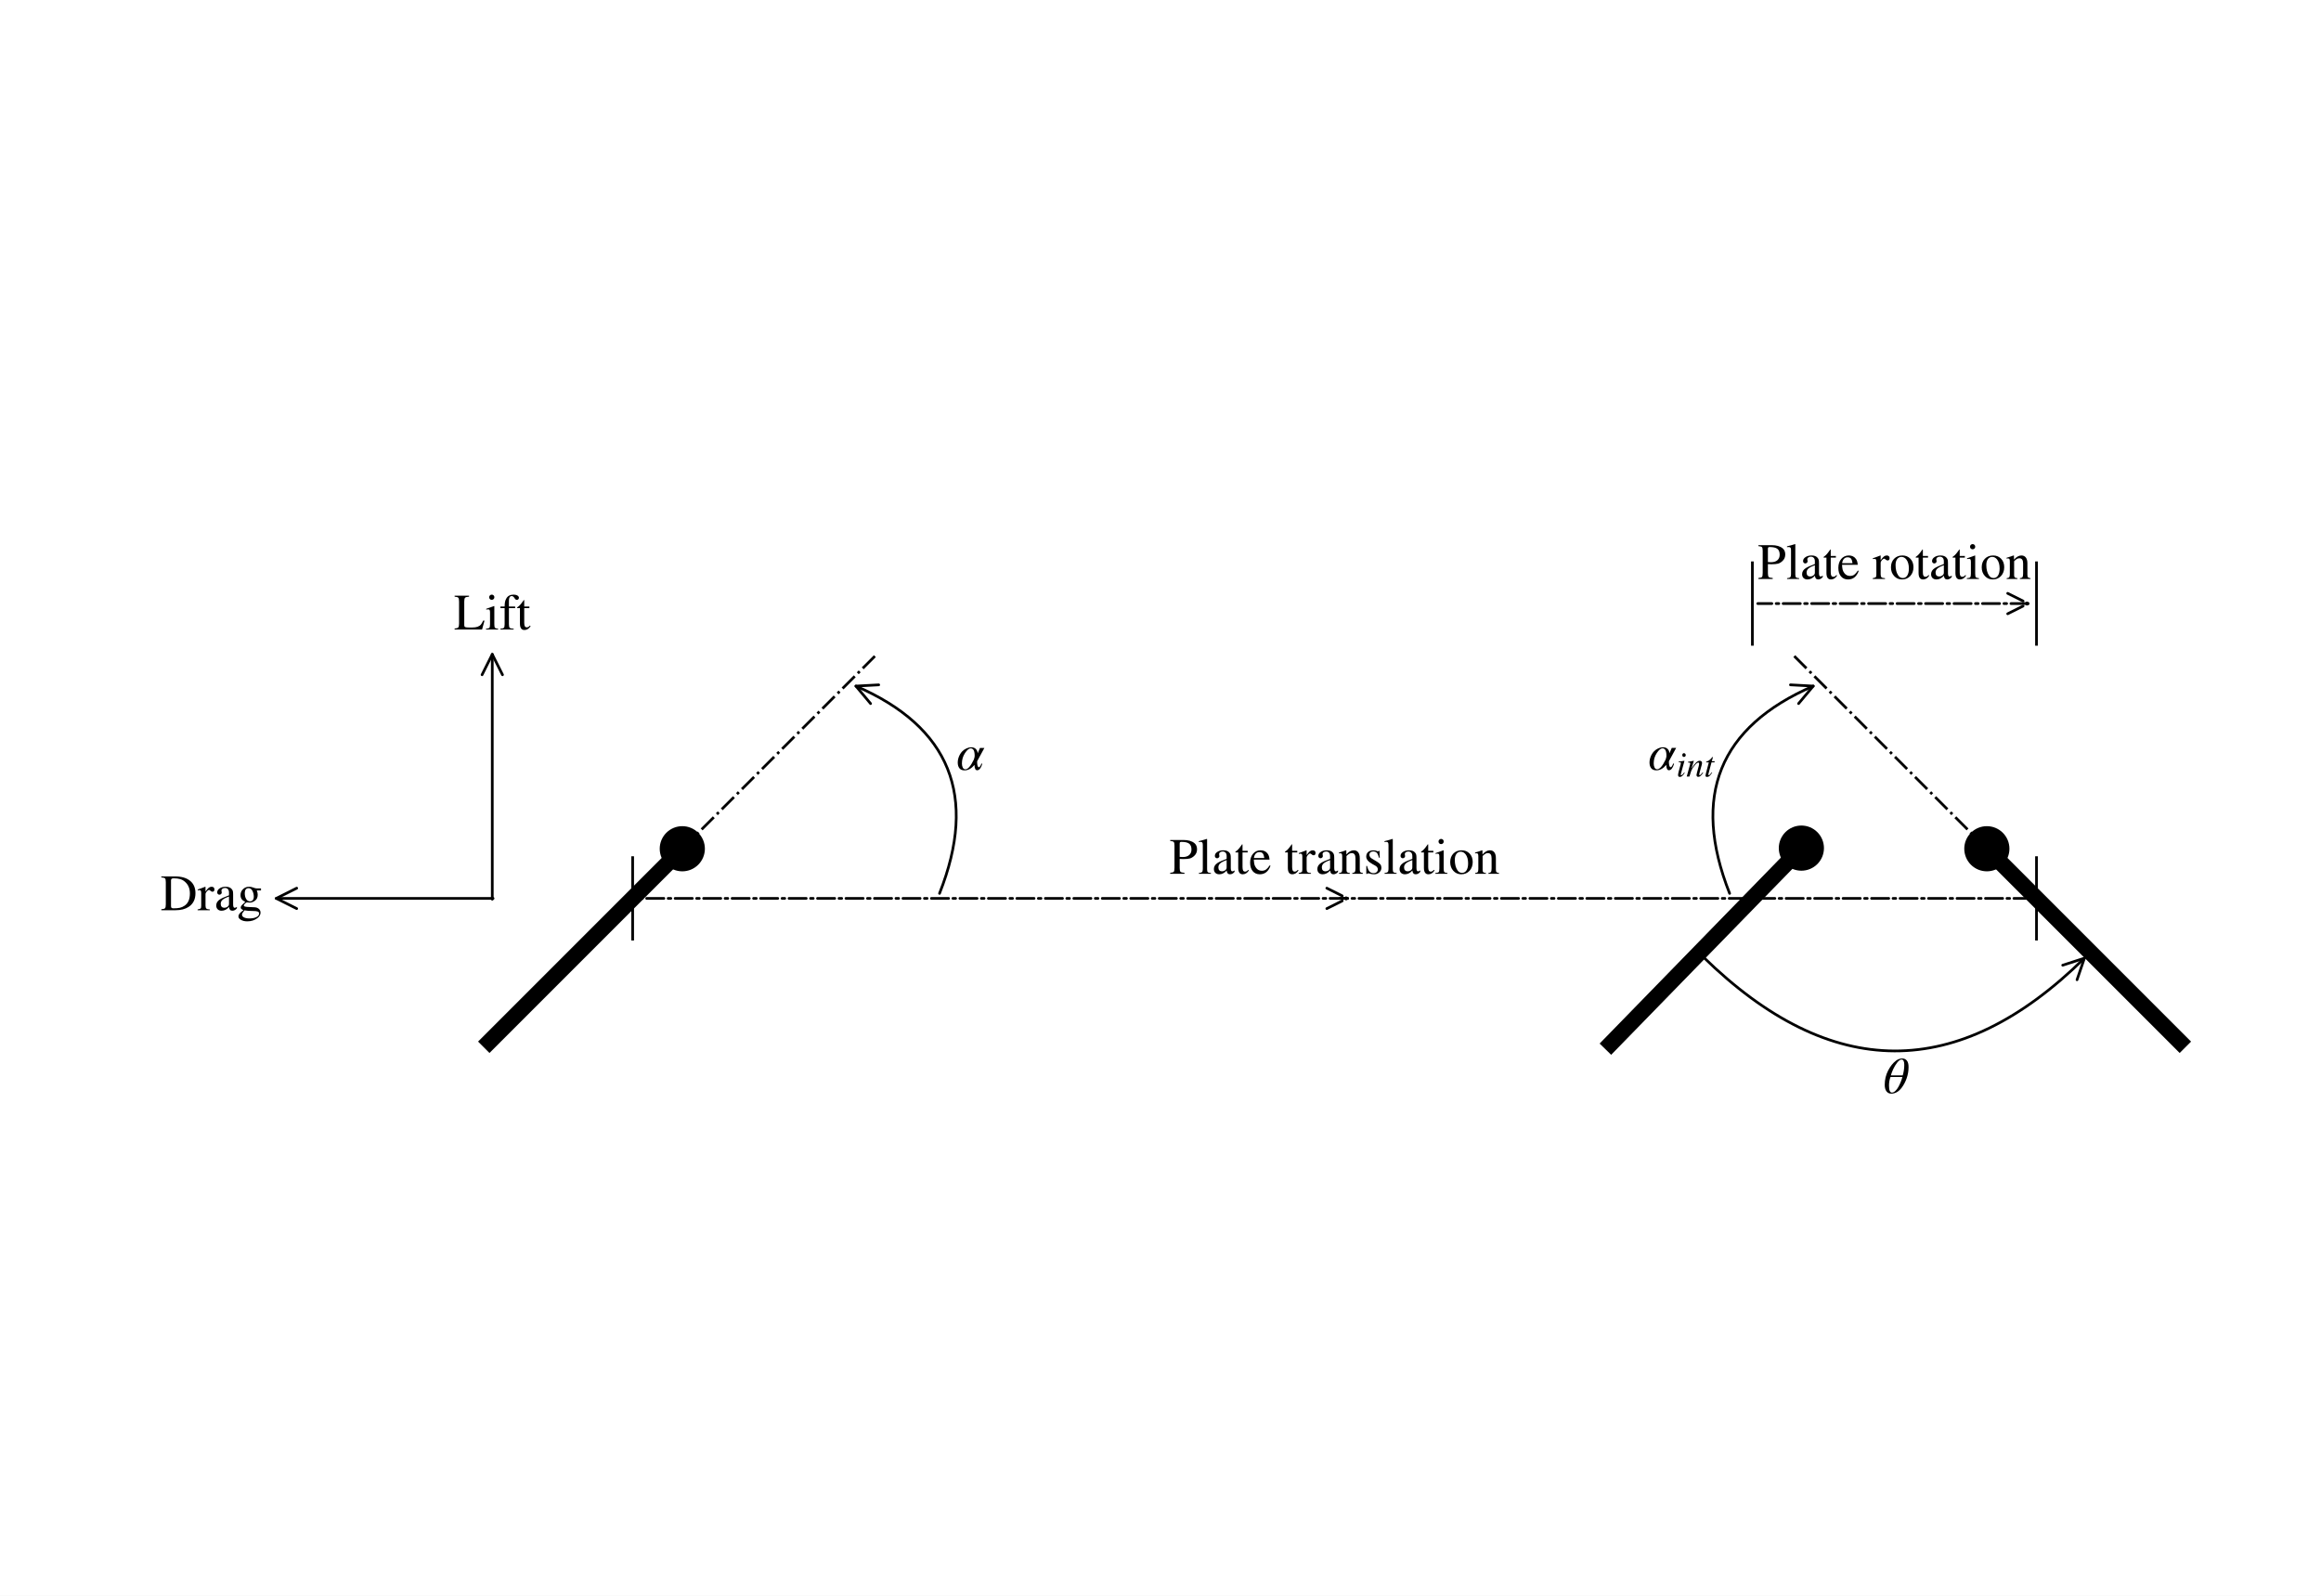
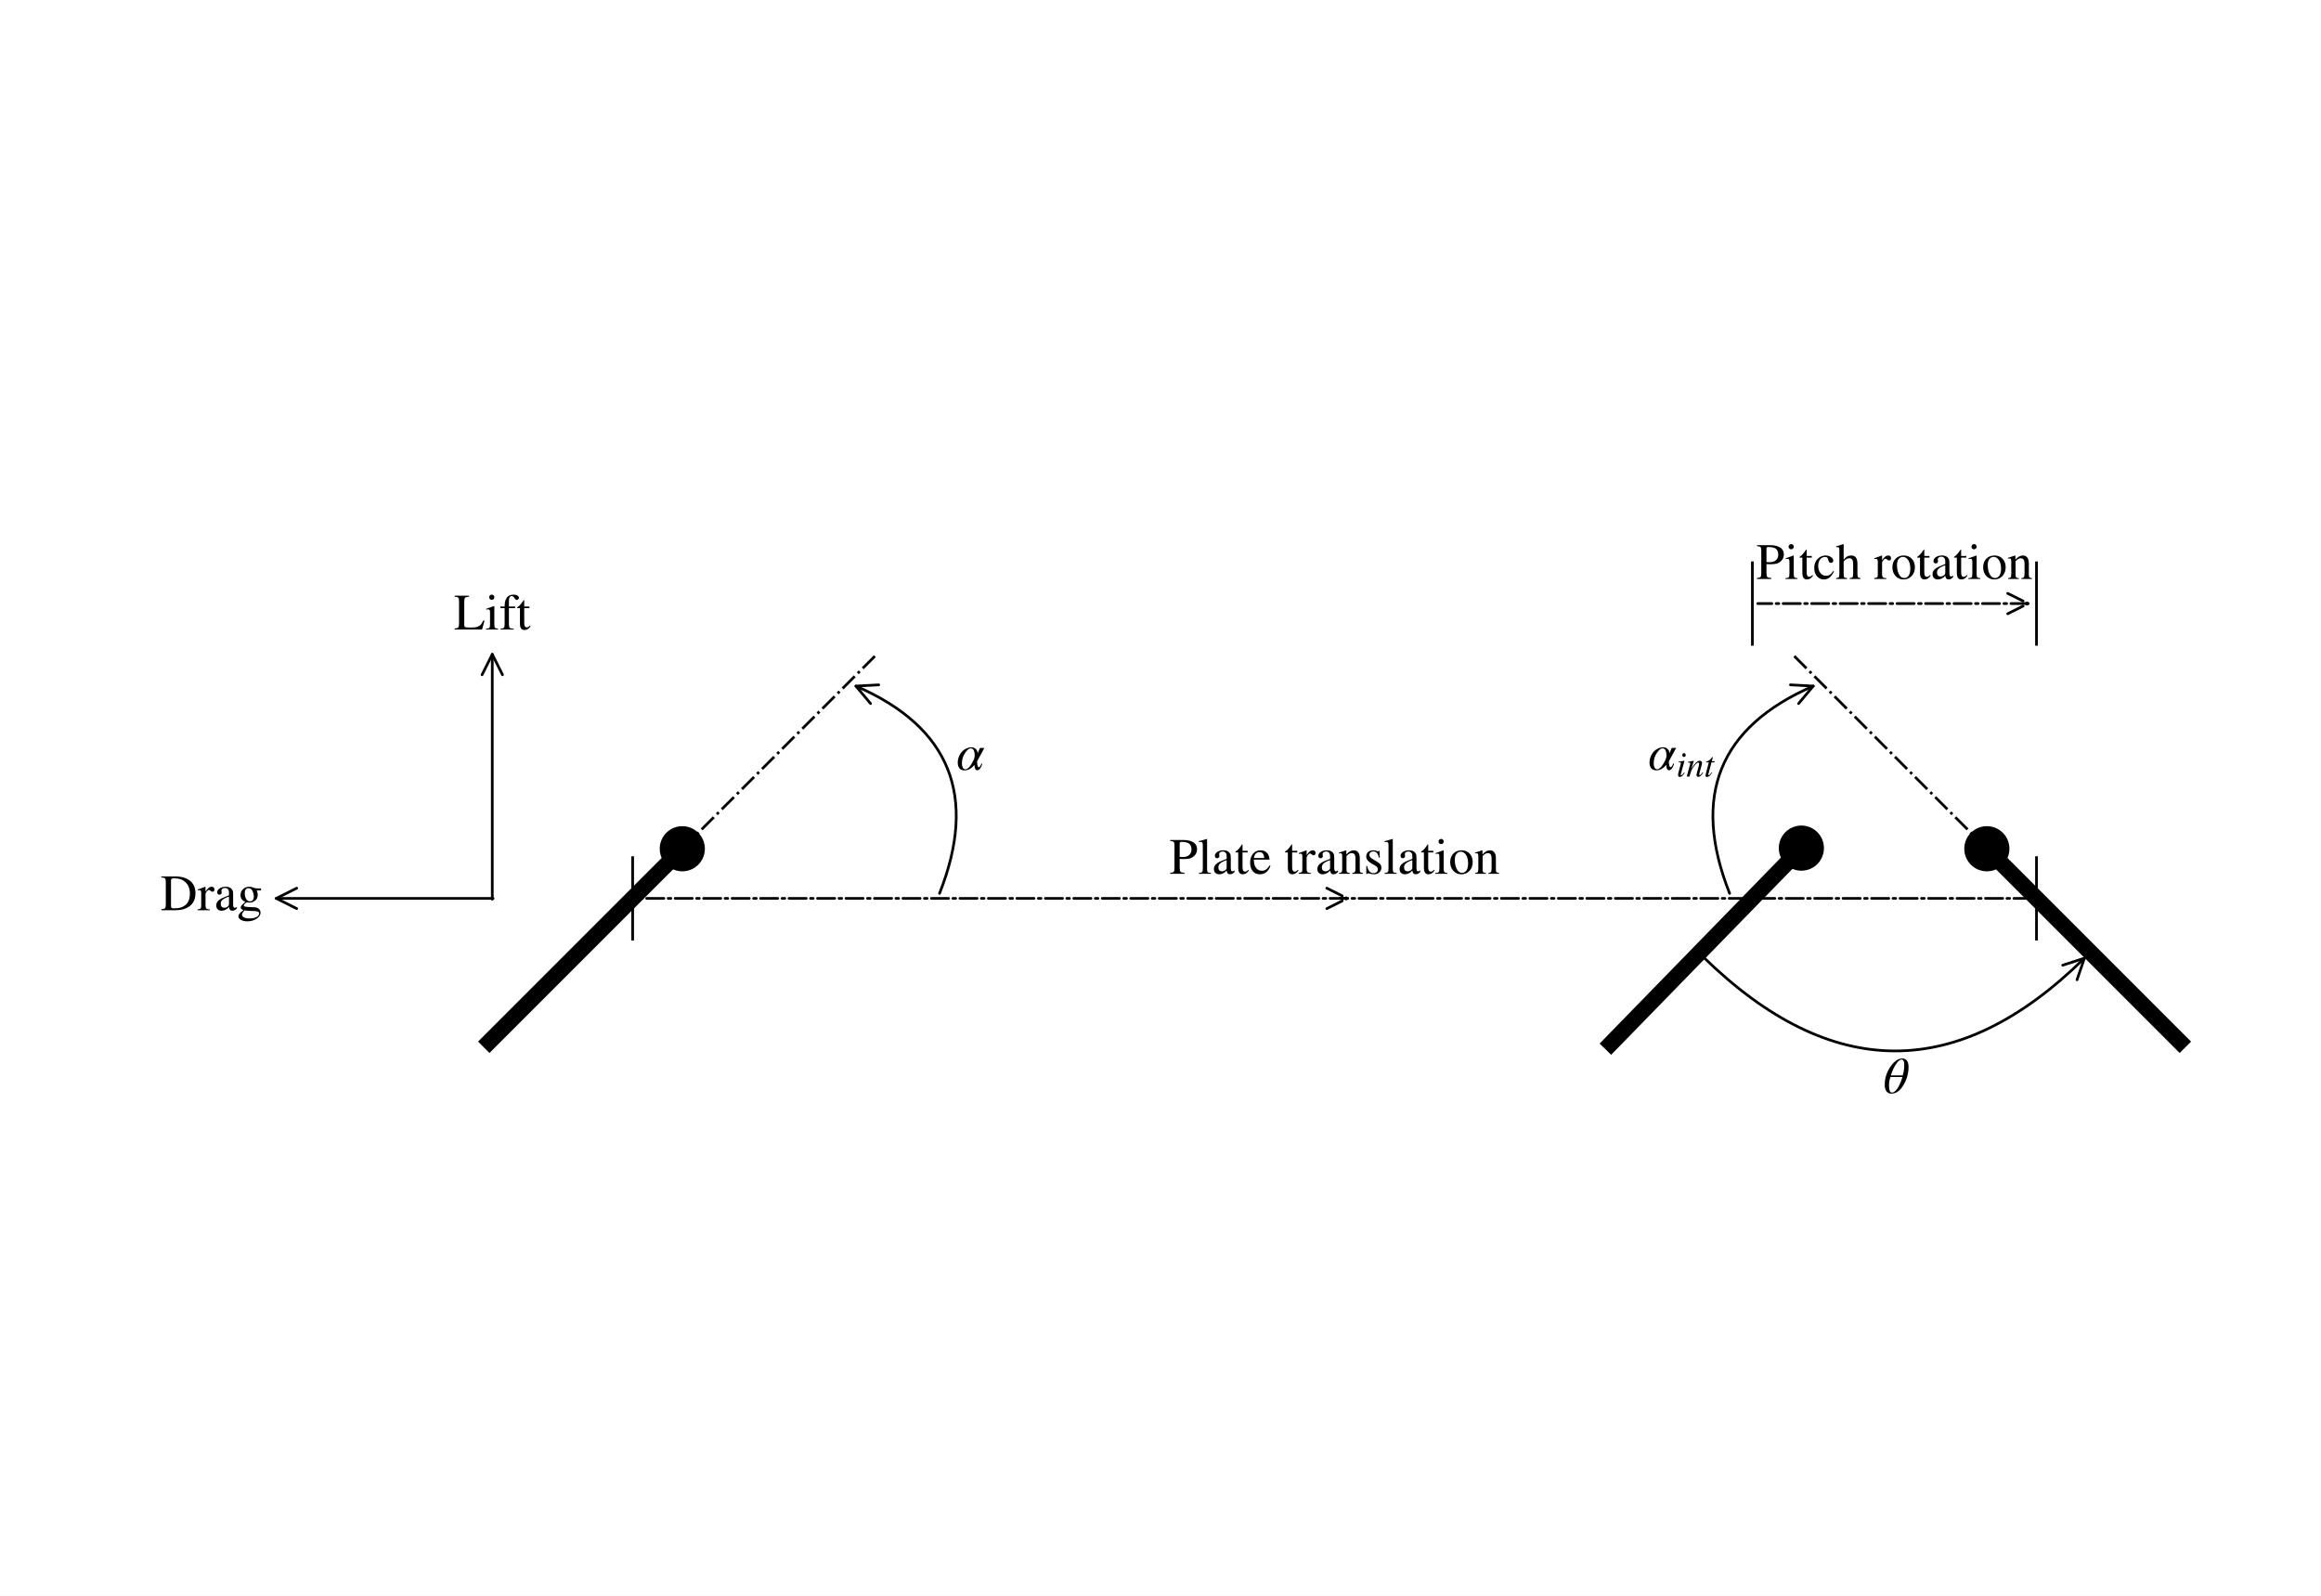
<svg xmlns="http://www.w3.org/2000/svg" xmlns:xlink="http://www.w3.org/1999/xlink" height="594pt" version="1.1" viewBox="0 0 864 594" width="864pt">
  <defs>
    <style type="text/css">
*{stroke-linecap:butt;stroke-linejoin:round;}
  </style>
  </defs>
  <g id="figure_1">
    <g id="patch_1">
      <path d="M 0 594  L 864 594  L 864 0  L 0 0  z " style="fill:#ffffff;" />
    </g>
    <g id="axes_1">
      <g id="PathCollection_1">
        <defs>
-           <path d="M 0 7.906  C 2.097 7.906 4.108 7.073 5.59 5.59  C 7.073 4.108 7.906 2.097 7.906 0  C 7.906 -2.097 7.073 -4.108 5.59 -5.59  C 4.108 -7.073 2.097 -7.906 0 -7.906  C -2.097 -7.906 -4.108 -7.073 -5.59 -5.59  C -7.073 -4.108 -7.906 -2.097 -7.906 0  C -7.906 2.097 -7.073 4.108 -5.59 5.59  C -4.108 7.073 -2.097 7.906 0 7.906  z " id="mbfc10129d3" style="stroke:#000000;" />
+           <path d="M 0 7.906  C 2.097 7.906 4.108 7.073 5.59 5.59  C 7.073 4.108 7.906 2.097 7.906 0  C 7.906 -2.097 7.073 -4.108 5.59 -5.59  C 4.108 -7.073 2.097 -7.906 0 -7.906  C -2.097 -7.906 -4.108 -7.073 -5.59 -5.59  C -7.073 -4.108 -7.906 -2.097 -7.906 0  C -7.906 2.097 -7.073 4.108 -5.59 5.59  C -4.108 7.073 -2.097 7.906 0 7.906  z " id="m38c50d52de" style="stroke:#000000;" />
        </defs>
-         <g clip-path="url(#p75242911d6)">
-           <use style="stroke:#000000;" x="253.988" xlink:href="#mbfc10129d3" y="315.932" />
-           <use style="stroke:#000000;" x="670.568" xlink:href="#mbfc10129d3" y="315.698" />
-           <use style="stroke:#000000;" x="739.613" xlink:href="#mbfc10129d3" y="315.931" />
+         <g clip-path="url(#p5bfe55e7e0)">
+           <use style="stroke:#000000;" x="253.988" xlink:href="#m38c50d52de" y="315.932" />
+           <use style="stroke:#000000;" x="670.568" xlink:href="#m38c50d52de" y="315.698" />
+           <use style="stroke:#000000;" x="739.613" xlink:href="#m38c50d52de" y="315.931" />
        </g>
      </g>
      <g id="patch_2">
-         <path clip-path="url(#p75242911d6)" d="M 325.675 244.245  L 235.512 334.408  " style="fill:#1f77b4;stroke:#000000;stroke-dasharray:6.4,1.6,1,1.6;stroke-dashoffset:0;stroke-linejoin:miter;" />
+         <path clip-path="url(#p5bfe55e7e0)" d="M 325.675 244.245  L 235.512 334.408  " style="fill:#1f77b4;stroke:#000000;stroke-dasharray:6.4,1.6,1,1.6;stroke-dashoffset:0;stroke-linejoin:miter;" />
      </g>
      <g id="patch_3">
-         <path clip-path="url(#p75242911d6)" d="M 667.931 244.239  L 758.088 334.408  " style="fill:#1f77b4;stroke:#000000;stroke-dasharray:6.4,1.6,1,1.6;stroke-dashoffset:0;stroke-linejoin:miter;" />
+         <path clip-path="url(#p5bfe55e7e0)" d="M 667.931 244.239  L 758.088 334.408  " style="fill:#1f77b4;stroke:#000000;stroke-dasharray:6.4,1.6,1,1.6;stroke-dashoffset:0;stroke-linejoin:miter;" />
      </g>
      <g id="patch_4">
-         <path clip-path="url(#p75242911d6)" d="M 253.988 315.932  L 180.084 389.836  M 670.568 315.698  L 597.614 390.54  M 739.613 315.931  L 813.512 389.84  " style="fill:#1f77b4;stroke:#000000;stroke-linejoin:miter;stroke-width:6;" />
+         <path clip-path="url(#p5bfe55e7e0)" d="M 253.988 315.932  L 180.084 389.836  M 670.568 315.698  L 597.614 390.54  M 739.613 315.931  L 813.512 389.84  " style="fill:#1f77b4;stroke:#000000;stroke-linejoin:miter;stroke-width:6;" />
      </g>
      <g id="patch_5">
-         <path clip-path="url(#p75242911d6)" d="M 652.33 240.344  L 652.33 208.989  M 758.09 240.344  L 758.09 208.989  M 235.51 350.085  L 235.51 318.731  M 758.09 350.085  L 758.09 318.731  " style="fill:#1f77b4;stroke:#000000;stroke-linejoin:miter;" />
+         <path clip-path="url(#p5bfe55e7e0)" d="M 652.33 240.344  L 652.33 208.989  M 758.09 240.344  L 758.09 208.989  M 235.51 350.085  L 235.51 318.731  M 758.09 350.085  L 758.09 318.731  " style="fill:#1f77b4;stroke:#000000;stroke-linejoin:miter;" />
      </g>
      <g id="patch_6">
        <path d="M 318.621 255.387  Q 371.204 278.201 349.746 332.554  " style="fill:none;stroke:#000000;stroke-linecap:round;" />
        <path d="M 324.08 261.898  L 318.621 255.387  L 327.105 254.926  " style="fill:none;stroke:#000000;stroke-linecap:round;" />
      </g>
      <g id="text_1">
        <defs>
          <path d="M 54.906 42.797  L 40.703 16.703  L 40.703 14.906  Q 40.703 11 41.594 8  Q 42.5 5 44.094 5  Q 46.406 5 49.203 12.406  L 50.797 11.703  Q 47.094 -0.906 40.703 -0.906  Q 35.797 -0.906 35.5 9.594  Q 26.703 -1.094 16.094 -1.094  Q 9.203 -1.094 5.953 3.094  Q 2.703 7.297 2.703 14.094  Q 2.703 20.203 5.141 26.141  Q 7.594 32.094 11.797 36.406  Q 15.203 39.797 19.844 41.938  Q 24.5 44.094 29.094 44.094  Q 35.094 44.094 38.391 40.547  Q 41.703 37 41.703 32.203  L 46.297 42.797  z M 35.906 27.203  Q 35.906 42 28.203 42  Q 23 42 16.953 32.797  Q 10.906 23.594 10.906 12.5  Q 10.906 7.703 12.594 4.344  Q 14.297 1 17.797 1  Q 25.094 1 34.297 20.094  Q 34.406 20.703 34.844 22.047  Q 35.297 23.406 35.594 24.703  Q 35.906 26 35.906 27.203  z " id="STIXGeneral-Italic-945" />
        </defs>
        <g transform="translate(356.0062 286.7205)scale(0.19 -0.19)">
          <use transform="translate(0 0.90625)" xlink:href="#STIXGeneral-Italic-945" />
        </g>
      </g>
      <g id="patch_7">
        <path d="M 674.984 255.382  Q 622.396 278.196 643.854 332.553  " style="fill:none;stroke:#000000;stroke-linecap:round;" />
        <path d="M 666.5 254.92  L 674.984 255.382  L 669.524 261.893  " style="fill:none;stroke:#000000;stroke-linecap:round;" />
      </g>
      <g id="text_2">
        <defs>
          <path d="M 26.406 59.906  Q 26.406 57.797 24.953 56.297  Q 23.5 54.797 21.5 54.797  Q 19.297 54.797 18 56.25  Q 16.703 57.703 16.703 60.094  Q 16.703 62.406 18.047 63.906  Q 19.406 65.406 21.406 65.406  Q 23.406 65.406 24.906 63.75  Q 26.406 62.094 26.406 59.906  z M 22.203 11.406  L 23.5 10.297  Q 19.297 3.797 16.391 1.344  Q 13.5 -1.094 9.797 -1.094  Q 4.906 -1.094 4.906 4.406  Q 4.906 7.297 7.094 15.5  L 11.906 33.203  Q 12.797 36.406 12.797 37.594  Q 12.797 39.094 11.641 39.5  Q 10.5 39.906 6.406 40  L 6.406 41.594  Q 11 42 22.406 44.094  L 22.797 43.797  L 13.406 9.5  Q 12.406 6.094 12.406 5.094  Q 12.406 3.594 13.797 3.594  Q 16.297 3.594 22.203 11.406  z " id="STIXGeneral-Italic-105" />
          <path d="M 46 11.703  L 47.406 10.406  Q 42.297 3.406 39.594 1.25  Q 36.906 -0.906 33.406 -0.906  Q 31.406 -0.906 30.047 0.438  Q 28.703 1.797 28.703 4.5  Q 28.703 6.094 30.297 12  L 34.703 28.203  Q 36.094 33.594 36.094 36.094  Q 36.094 39 33.703 39  Q 30.797 39 27.344 35.547  Q 23.906 32.094 18.906 24.797  Q 15.594 19.906 14.047 16  Q 12.5 12.094 8.906 0  L 1.406 0  L 11 35  Q 11.203 36 11.203 36.703  Q 11.203 38.203 9.844 38.75  Q 8.5 39.297 4.703 39.406  L 4.703 41  Q 8.594 41.797 13.391 42.641  Q 18.203 43.5 20.906 44.094  L 21.297 43.906  L 14.594 22.094  Q 22 33.906 27.391 39  Q 32.797 44.094 37.703 44.094  Q 40.797 44.094 42.5 42.438  Q 44.203 40.797 44.203 38  Q 44.203 35.5 43.203 32  L 37.594 11.703  Q 36.203 6.703 36.203 5.594  Q 36.203 3.797 37.797 3.797  Q 39.703 3.797 43.906 9.094  Q 44.594 9.906 46 11.703  z " id="STIXGeneral-Italic-110" />
          <path d="M 29.594 42.797  L 29.094 39.594  L 20.703 39.594  L 12 6.797  Q 11.797 6 11.797 5.406  Q 11.797 3.797 13.297 3.797  Q 14.5 3.797 16.094 5.344  Q 17.703 6.906 21.406 11.703  L 22.703 11  Q 18.094 4 15.141 1.453  Q 12.203 -1.094 8.406 -1.094  Q 3.797 -1.094 3.797 2.594  Q 3.797 3.594 5.406 10  L 13.203 39.594  L 5.703 39.594  L 5.594 40.203  Q 5.594 42 8.906 42.703  Q 11.406 43.297 15.5 46.547  Q 19.594 49.797 22.203 53.703  Q 22.797 54.594 23.594 54.594  Q 24.5 54.594 24.5 53.797  Q 24.5 53.297 24.406 53.094  L 21.594 42.797  z " id="STIXGeneral-Italic-116" />
        </defs>
        <g transform="translate(613.5234 286.7078)scale(0.19 -0.19)">
          <use transform="translate(0 0.90625)" xlink:href="#STIXGeneral-Italic-945" />
          <use transform="translate(55.2 -12.32188)scale(0.7)" xlink:href="#STIXGeneral-Italic-105" />
          <use transform="translate(74.65999 -12.32188)scale(0.7)" xlink:href="#STIXGeneral-Italic-110" />
          <use transform="translate(109.66 -12.32188)scale(0.7)" xlink:href="#STIXGeneral-Italic-116" />
        </g>
      </g>
      <g id="patch_8">
        <path d="M 775.933 356.663  Q 705.461 426.002 633.948 356.127  " style="fill:none;stroke:#000000;stroke-linecap:round;" />
        <path d="M 767.851 359.285  L 775.933 356.663  L 773.181 364.702  " style="fill:none;stroke:#000000;stroke-linecap:round;" />
      </g>
      <g id="text_3">
        <defs>
          <path d="M 49.406 51.094  Q 49.406 39.594 45.703 29.094  Q 42 18.594 36 10.594  Q 27.203 -1.094 15.5 -1.094  Q 9.5 -1.094 6.094 3.5  Q 2.703 8.094 2.703 16.094  Q 2.703 31.203 9.25 43.953  Q 15.797 56.703 24.906 63.594  Q 30.5 67.797 37.094 67.797  Q 42.703 67.797 46.047 63.688  Q 49.406 59.594 49.406 51.094  z M 14.703 34.703  L 38 34.703  Q 41 44.906 41 55.203  Q 41 65.703 35.703 65.703  Q 31.703 65.703 27 59.594  Q 22.297 53.5 19.25 46.75  Q 16.203 40 14.703 34.703  z M 37.297 31.5  L 14 31.5  Q 11.094 23.906 11.094 15  Q 11.094 1 16.703 1  Q 20.094 1 23.594 4.297  Q 27.094 7.594 29.75 12.594  Q 32.406 17.594 34.344 22.5  Q 36.297 27.406 37.297 31.5  z " id="STIXGeneral-Italic-952" />
        </defs>
        <g transform="translate(701.0816 406.9233)scale(0.19 -0.19)">
          <use transform="translate(0 0.203125)" xlink:href="#STIXGeneral-Italic-952" />
        </g>
      </g>
      <g id="patch_9">
        <path d="M 183.252 243.562  Q 183.252 288.576 183.252 334.708  " style="fill:none;stroke:#000000;stroke-linecap:round;" />
        <path d="M 179.452 251.162  L 183.252 243.562  L 187.052 251.162  " style="fill:none;stroke:#000000;stroke-linecap:round;" />
      </g>
      <g id="text_4">
        <defs>
          <path d="M 59.797 17.406  L 55 0  L 1.203 0  L 1.203 1.906  Q 6.703 2.203 8.297 4  Q 9.906 5.797 9.906 11.5  L 9.906 54.594  Q 9.906 60.5 8.453 62.203  Q 7 63.906 1.203 64.297  L 1.203 66.203  L 29.5 66.203  L 29.5 64.297  Q 23.406 63.906 21.75 62.25  Q 20.094 60.594 20.094 54.797  L 20.094 8.406  Q 20.094 5.594 21.844 4.75  Q 23.594 3.906 29.094 3.906  L 36.094 3.906  Q 48.203 3.906 53 10  Q 55 12.703 57.203 17.406  z " id="STIXGeneral-Regular-76" />
          <path d="M 18 63.203  Q 18 61 16.5 59.547  Q 15 58.094 12.797 58.094  Q 10.703 58.094 9.25 59.547  Q 7.797 61 7.797 63.203  Q 7.797 65.297 9.297 66.797  Q 10.797 68.297 12.906 68.297  Q 15.094 68.297 16.547 66.797  Q 18 65.297 18 63.203  z M 25.297 0  L 1.594 0  L 1.594 1.5  Q 6.797 1.797 8.141 3.297  Q 9.5 4.797 9.5 10.406  L 9.5 33.094  Q 9.5 36.594 8.797 38  Q 8.094 39.406 6.203 39.406  Q 3.797 39.406 2 38.906  L 2 40.5  L 17.5 46  L 17.906 45.594  L 17.906 10.5  Q 17.906 4.906 19.156 3.406  Q 20.406 1.906 25.297 1.5  z " id="STIXGeneral-Regular-105" />
          <path d="M 2.094 45  L 10.297 45  Q 10.406 51 11.094 54.344  Q 11.797 57.703 13.797 61.094  Q 18 68.297 27.906 68.297  Q 32.406 68.297 35.344 66.547  Q 38.297 64.797 38.297 62.094  Q 38.297 60.406 37.094 59.203  Q 35.906 58 34.094 58  Q 31.703 58 29.594 61.594  Q 27.203 65.5 24.297 65.5  Q 18.703 65.5 18.703 56.594  L 18.703 45  L 30.906 45  L 30.906 41.797  L 18.703 41.797  L 18.703 10.406  Q 18.703 4.797 20.297 3.25  Q 21.906 1.703 28 1.5  L 28 0  L 2 0  L 2 1.5  Q 7.406 1.797 8.844 3.344  Q 10.297 4.906 10.297 10.406  L 10.297 41.797  L 2.094 41.797  z " id="STIXGeneral-Regular-102" />
          <path d="M 26.594 7.703  L 27.906 6.594  Q 23.094 -1 15.797 -1  Q 7 -1 7 11.703  L 7 41.797  L 1.703 41.797  Q 1.297 42.094 1.297 42.5  Q 1.297 43.297 3 44.406  Q 6.797 46.594 12.703 55.094  Q 12.906 55.406 13.656 56.344  Q 14.406 57.297 14.703 57.906  Q 15.406 57.906 15.406 56.594  L 15.406 45  L 25.5 45  L 25.5 41.797  L 15.406 41.797  L 15.406 13.203  Q 15.406 8.406 16.594 6.297  Q 17.797 4.203 20.594 4.203  Q 23.594 4.203 26.594 7.703  z " id="STIXGeneral-Regular-116" />
        </defs>
        <g transform="translate(169.0031 234.3183)scale(0.19 -0.19)">
          <use xlink:href="#STIXGeneral-Regular-76" />
          <use x="61.1" xlink:href="#STIXGeneral-Regular-105" />
          <use x="88.9" xlink:href="#STIXGeneral-Regular-102" />
          <use x="122.2" xlink:href="#STIXGeneral-Regular-116" />
        </g>
      </g>
      <g id="patch_10">
        <path d="M 102.841 334.408  Q 142.638 334.408 183.553 334.408  " style="fill:none;stroke:#000000;stroke-linecap:round;" />
        <path d="M 110.441 338.208  L 102.841 334.408  L 110.441 330.608  " style="fill:none;stroke:#000000;stroke-linecap:round;" />
      </g>
      <g id="text_5">
        <defs>
          <path d="M 1.594 66.203  L 28.594 66.203  Q 48.094 66.203 58.594 57.094  Q 68.5 48.594 68.5 33.406  Q 68.5 15.094 54.906 6.406  Q 45 0 29.703 0  L 1.594 0  L 1.594 1.906  Q 7.406 2.297 8.906 3.938  Q 10.406 5.594 10.406 11.5  L 10.406 55  Q 10.406 60.797 8.906 62.344  Q 7.406 63.906 1.594 64.297  z M 20.594 58.297  L 20.594 8.406  Q 20.594 5.703 21.547 4.703  Q 22.5 3.703 25.406 3.703  Q 33.203 3.703 38 4.797  Q 42.797 5.906 47.203 8.906  Q 57.594 15.906 57.594 32.797  Q 57.594 47.297 48.094 55.594  Q 43.797 59.406 38.688 60.953  Q 33.594 62.5 25.906 62.5  Q 23 62.5 21.797 61.594  Q 20.594 60.703 20.594 58.297  z " id="STIXGeneral-Regular-68" />
          <path d="M 16 45.797  L 16 36.594  Q 19.797 42 22.344 44  Q 24.906 46 28 46  Q 30.594 46 32.047 44.594  Q 33.5 43.203 33.5 40.703  Q 33.5 38.594 32.453 37.391  Q 31.406 36.203 29.594 36.203  Q 27.703 36.203 25.594 38.203  Q 24 39.703 23 39.703  Q 20.906 39.703 18.453 36.797  Q 16 33.906 16 31.5  L 16 9  Q 16 4.703 17.703 3.203  Q 19.406 1.703 24.5 1.5  L 24.5 0  L 0.5 0  L 0.5 1.5  Q 5.297 2.406 6.438 3.5  Q 7.594 4.594 7.594 8.406  L 7.594 33.406  Q 7.594 36.703 6.844 38.047  Q 6.094 39.406 4.203 39.406  Q 2.594 39.406 0.703 39  L 0.703 40.594  Q 7 42.594 15.5 46  z " id="STIXGeneral-Regular-114" />
          <path d="M 44.203 6.594  L 44.203 3.797  Q 40.406 -1 35.203 -1  Q 29.5 -1 28.797 6.297  L 28.703 6.297  Q 22.297 -1 14.203 -1  Q 9.5 -1 6.594 1.75  Q 3.703 4.5 3.703 9.406  Q 3.703 16.406 10.703 21.094  Q 15.5 24.297 28.703 29.203  L 28.703 34.594  Q 28.703 39.094 26.547 41.344  Q 24.406 43.594 20.906 43.594  Q 17.906 43.594 15.906 42.141  Q 13.906 40.703 13.906 38.703  Q 13.906 37.797 14.203 36.688  Q 14.5 35.594 14.5 34.5  Q 14.5 33 13.141 31.703  Q 11.797 30.406 9.906 30.406  Q 8.203 30.406 6.891 31.703  Q 5.594 33 5.594 35  Q 5.594 39.797 10.703 43  Q 15.406 46 22.203 46  Q 30.297 46 34 41.5  Q 35.797 39.406 36.297 37.25  Q 36.797 35.094 36.797 30.406  L 36.797 11.297  Q 36.797 4.703 39.906 4.703  Q 41.906 4.703 44.203 6.594  z M 28.703 12.703  L 28.703 26.797  Q 19.5 23.594 15.906 20.203  Q 12.5 17.094 12.5 12.5  Q 12.5 8.703 14.391 6.75  Q 16.297 4.797 19.406 4.797  Q 22.703 4.797 25.203 6.406  Q 27.297 7.906 28 9.203  Q 28.703 10.5 28.703 12.703  z " id="STIXGeneral-Regular-97" />
          <path d="M 47 38.797  L 38.703 38.797  Q 40.594 34.5 40.594 30.406  Q 40.594 22.703 35.391 18.797  Q 30.203 14.906 25 14.906  Q 23.906 14.906 21.203 15.203  L 19.297 15.406  Q 17.297 14.797 15.297 12.688  Q 13.297 10.594 13.297 9.094  Q 13.297 6.797 21.094 6.406  L 34 5.797  Q 39.5 5.594 42.797 2.688  Q 46.094 -0.203 46.094 -4.906  Q 46.094 -10.703 40.094 -15.406  Q 31.797 -21.797 20.094 -21.797  Q 12.906 -21.797 7.844 -18.938  Q 2.797 -16.094 2.797 -12.094  Q 2.797 -9.297 5 -6.547  Q 7.203 -3.797 12.594 0.094  Q 9.406 1.594 8.344 2.688  Q 7.297 3.797 7.297 5.406  Q 7.297 8.297 11.906 12.297  Q 14.203 14.297 16.203 16.297  Q 11.203 18.797 9.047 21.891  Q 6.906 25 6.906 29.703  Q 6.906 36.5 11.75 41.25  Q 16.594 46 23.594 46  Q 27.594 46 31.594 44.5  L 33.797 43.703  Q 36.703 42.703 39.297 42.703  L 47 42.703  z M 15.203 33.797  L 15.203 33.5  Q 15.203 26.297 18.047 21.844  Q 20.906 17.406 25.5 17.406  Q 28.906 17.406 30.906 19.844  Q 32.906 22.297 32.906 26.406  Q 32.906 33 29.906 38.5  Q 27.406 43.203 22.594 43.203  Q 19.094 43.203 17.141 40.703  Q 15.203 38.203 15.203 33.797  z M 43.297 -6.406  Q 43.297 -3.594 40.547 -2.547  Q 37.797 -1.5 30.906 -1.5  Q 21 -1.5 14.703 -0.203  Q 11.703 -3.797 10.75 -5.438  Q 9.797 -7.094 9.797 -8.797  Q 9.797 -12.094 13.75 -14.094  Q 17.703 -16.094 24.297 -16.094  Q 32.797 -16.094 38.047 -13.438  Q 43.297 -10.797 43.297 -6.406  z " id="STIXGeneral-Regular-103" />
        </defs>
        <g transform="translate(59.74439 338.8167)scale(0.19 -0.19)">
          <use xlink:href="#STIXGeneral-Regular-68" />
          <use x="72.2" xlink:href="#STIXGeneral-Regular-114" />
          <use x="105.5" xlink:href="#STIXGeneral-Regular-97" />
          <use x="149.9" xlink:href="#STIXGeneral-Regular-103" />
        </g>
      </g>
      <g id="patch_11">
        <path d="M 754.974 224.666  Q 705.21 224.666 654.328 224.666  " style="fill:none;stroke:#000000;stroke-dasharray:6.4,1.6,1,1.6;stroke-dashoffset:0;stroke-linecap:round;" />
        <path d="M 747.374 220.866  L 754.974 224.666  L 747.374 228.466  " style="fill:none;stroke:#000000;stroke-dasharray:6.4,1.6,1,1.6;stroke-dashoffset:0;stroke-linecap:round;" />
      </g>
      <g id="text_6">
        <defs>
          <path d="M 1.594 66.203  L 27.5 66.203  Q 41.703 66.203 49.203 59.906  Q 54.203 55.703 54.203 48  Q 54.203 40 48.5 34.906  Q 44.297 31.094 39.891 29.938  Q 35.5 28.797 27.094 28.797  Q 24.203 28.797 20.203 29.094  L 20.203 11.203  Q 20.203 5.5 21.844 3.844  Q 23.5 2.203 29.594 1.906  L 29.594 0  L 1.594 0  L 1.594 1.906  Q 7.406 2.297 8.703 4  Q 10 5.703 10 12.203  L 10 55.094  Q 10 60.703 8.547 62.297  Q 7.094 63.906 1.594 64.297  z M 20.203 58.906  L 20.203 33.094  Q 23.594 32.797 26.297 32.797  Q 34.406 32.797 38.844 36.75  Q 43.297 40.703 43.297 47.5  Q 43.297 55.594 38.688 59.047  Q 34.094 62.5 23.703 62.5  Q 21.594 62.5 20.891 61.75  Q 20.203 61 20.203 58.906  z " id="STIXGeneral-Regular-80" />
-           <path d="M 25.703 0  L 2.094 0  L 2.094 1.5  Q 6.797 1.906 8.297 3.453  Q 9.797 5 9.797 9.203  L 9.797 56.094  Q 9.797 59.703 8.891 61.094  Q 8 62.5 5.594 62.5  Q 3.5 62.5 1.906 62.297  L 1.906 63.906  Q 11.406 66.203 17.703 68.297  L 18.203 67.906  L 18.203 8.703  Q 18.203 4.5 19.594 3.141  Q 21 1.797 25.703 1.5  z " id="STIXGeneral-Regular-108" />
-           <path d="M 40.797 16.406  L 42.406 15.703  Q 36.406 -1 21.5 -1  Q 12.703 -1 7.594 5.141  Q 2.5 11.297 2.5 21.703  Q 2.5 32.406 8.203 39.203  Q 13.906 46 23.203 46  Q 32.203 46 37.094 39.094  Q 40 35.094 40.5 27.703  L 9.703 27.703  Q 10.094 21.406 10.938 18.094  Q 11.797 14.797 14.297 11.406  Q 18.5 5.906 25.406 5.906  Q 30.297 5.906 33.641 8.297  Q 37 10.703 40.797 16.406  z M 9.906 30.906  L 30.297 30.906  Q 29.406 37.203 27.344 39.797  Q 25.297 42.406 20.5 42.406  Q 16.297 42.406 13.5 39.453  Q 10.703 36.5 9.906 30.906  z " id="STIXGeneral-Regular-101" />
+           <path d="M 39.797 15.594  L 41.203 14.703  Q 36.906 6.297 33 3.203  Q 27.906 -1 21.5 -1  Q 13.203 -1 7.844 5.25  Q 2.5 11.5 2.5 21.203  Q 2.5 33.906 10.906 40.906  Q 17.094 46 24.406 46  Q 30.703 46 35.25 42.953  Q 39.797 39.906 39.797 35.703  Q 39.797 34 38.391 32.75  Q 37 31.5 35.094 31.5  Q 31.594 31.5 30.297 36.094  L 29.703 38.297  Q 28.906 41.094 27.703 42.094  Q 26.5 43.094 23.797 43.094  Q 17.703 43.094 13.953 38.297  Q 10.203 33.5 10.203 25.703  Q 10.203 17.094 14.5 11.641  Q 18.797 6.203 25.703 6.203  Q 30 6.203 33.094 8.25  Q 36.203 10.297 39.797 15.594  z " id="STIXGeneral-Regular-99" />
+           <path d="M 48.703 0  L 27.5 0  L 27.5 1.5  Q 31.906 2 33.094 3.5  Q 34.297 5 34.297 10.203  L 34.297 30  Q 34.297 40.594 26.906 40.594  Q 23.906 40.594 21.406 39.188  Q 18.906 37.797 15.703 34.297  L 15.703 10.203  Q 15.703 5 16.891 3.5  Q 18.094 2 22.5 1.5  L 22.5 0  L 0.906 0  L 0.906 1.5  Q 5.203 2.094 6.25 3.5  Q 7.297 4.906 7.297 10.203  L 7.297 57.297  Q 7.297 60.5 6.344 61.453  Q 5.406 62.406 2.203 62.406  Q 1.297 62.406 1 62.297  L 1 63.906  L 3.703 64.703  Q 11.406 67 15.203 68.297  L 15.703 68  L 15.703 37.594  Q 19.203 42.094 22.594 44.047  Q 26 46 30.406 46  Q 42.703 46 42.703 30.094  L 42.703 10.203  Q 42.703 5 43.641 3.641  Q 44.594 2.297 48.703 1.5  z " id="STIXGeneral-Regular-104" />
          <path id="STIXGeneral-Regular-32" />
          <path d="M 47 23.094  Q 47 12.594 40.75 5.797  Q 34.5 -1 24.5 -1  Q 15.297 -1 9.094 5.75  Q 2.906 12.5 2.906 22.797  Q 2.906 33.203 9.094 39.594  Q 15.297 46 25.406 46  Q 34.703 46 40.844 39.641  Q 47 33.297 47 23.094  z M 38 20.406  Q 38 31.797 33 38.203  Q 29 43.203 23.5 43.203  Q 18.297 43.203 15.094 38.953  Q 11.906 34.703 11.906 27.297  Q 11.906 14.5 17.203 6.797  Q 20.594 1.797 26.203 1.797  Q 31.703 1.797 34.844 6.75  Q 38 11.703 38 20.406  z " id="STIXGeneral-Regular-111" />
          <path d="M 48.5 0  L 27.703 0  L 27.797 1.5  Q 31.5 1.797 32.75 3.641  Q 34 5.5 34 10.5  L 34 30.406  Q 34 40.5 26.703 40.5  Q 24.203 40.5 22 39.297  Q 19.797 38.094 16.406 34.797  L 16.406 7.203  Q 16.406 4.203 17.75 3  Q 19.094 1.797 22.906 1.5  L 22.906 0  L 1.797 0  L 1.797 1.5  Q 5.594 1.797 6.797 3.344  Q 8 4.906 8 9.406  L 8 33.703  Q 8 37.406 7.297 38.797  Q 6.594 40.203 4.5 40.203  Q 2.5 40.203 1.594 39.797  L 1.594 41.5  Q 8.594 43.5 15.297 46  L 16.094 45.703  L 16.094 37.906  L 16.203 37.906  Q 23.297 46 30.594 46  Q 36.297 46 39.344 42  Q 42.406 38 42.406 30.594  L 42.406 8.5  Q 42.406 4.5 43.594 3.203  Q 44.797 1.906 48.5 1.5  z " id="STIXGeneral-Regular-110" />
        </defs>
-         <g transform="translate(654.2708 215.5054)scale(0.19 -0.19)">
+         <g transform="translate(653.7394 215.5054)scale(0.19 -0.19)">
          <use xlink:href="#STIXGeneral-Regular-80" />
-           <use x="55.7" xlink:href="#STIXGeneral-Regular-108" />
-           <use x="83.5" xlink:href="#STIXGeneral-Regular-97" />
-           <use x="127.9" xlink:href="#STIXGeneral-Regular-116" />
-           <use x="155.7" xlink:href="#STIXGeneral-Regular-101" />
-           <use x="200.1" xlink:href="#STIXGeneral-Regular-32" />
-           <use x="225.1" xlink:href="#STIXGeneral-Regular-114" />
-           <use x="258.4" xlink:href="#STIXGeneral-Regular-111" />
-           <use x="308.4" xlink:href="#STIXGeneral-Regular-116" />
-           <use x="336.2" xlink:href="#STIXGeneral-Regular-97" />
-           <use x="380.6" xlink:href="#STIXGeneral-Regular-116" />
-           <use x="408.4" xlink:href="#STIXGeneral-Regular-105" />
-           <use x="436.2" xlink:href="#STIXGeneral-Regular-111" />
-           <use x="486.2" xlink:href="#STIXGeneral-Regular-110" />
+           <use x="55.7" xlink:href="#STIXGeneral-Regular-105" />
+           <use x="83.5" xlink:href="#STIXGeneral-Regular-116" />
+           <use x="111.3" xlink:href="#STIXGeneral-Regular-99" />
+           <use x="155.7" xlink:href="#STIXGeneral-Regular-104" />
+           <use x="205.7" xlink:href="#STIXGeneral-Regular-32" />
+           <use x="230.7" xlink:href="#STIXGeneral-Regular-114" />
+           <use x="264" xlink:href="#STIXGeneral-Regular-111" />
+           <use x="314" xlink:href="#STIXGeneral-Regular-116" />
+           <use x="341.8" xlink:href="#STIXGeneral-Regular-97" />
+           <use x="386.2" xlink:href="#STIXGeneral-Regular-116" />
+           <use x="414" xlink:href="#STIXGeneral-Regular-105" />
+           <use x="441.8" xlink:href="#STIXGeneral-Regular-111" />
+           <use x="491.8" xlink:href="#STIXGeneral-Regular-110" />
        </g>
      </g>
      <g id="patch_12">
        <path d="M 501.521 334.408  Q 370.075 334.408 237.511 334.408  " style="fill:none;stroke:#000000;stroke-dasharray:6.4,1.6,1,1.6;stroke-dashoffset:0;stroke-linecap:round;" />
        <path d="M 493.921 330.608  L 501.521 334.408  L 493.921 338.208  " style="fill:none;stroke:#000000;stroke-dasharray:6.4,1.6,1,1.6;stroke-dashoffset:0;stroke-linecap:round;" />
      </g>
      <g id="text_7">
        <defs>
+           <path d="M 25.703 0  L 2.094 0  L 2.094 1.5  Q 6.797 1.906 8.297 3.453  Q 9.797 5 9.797 9.203  L 9.797 56.094  Q 9.797 59.703 8.891 61.094  Q 8 62.5 5.594 62.5  Q 3.5 62.5 1.906 62.297  L 1.906 63.906  Q 11.406 66.203 17.703 68.297  L 18.203 67.906  L 18.203 8.703  Q 18.203 4.5 19.594 3.141  Q 21 1.797 25.703 1.5  z " id="STIXGeneral-Regular-108" />
+           <path d="M 40.797 16.406  L 42.406 15.703  Q 36.406 -1 21.5 -1  Q 12.703 -1 7.594 5.141  Q 2.5 11.297 2.5 21.703  Q 2.5 32.406 8.203 39.203  Q 13.906 46 23.203 46  Q 32.203 46 37.094 39.094  Q 40 35.094 40.5 27.703  L 9.703 27.703  Q 10.094 21.406 10.938 18.094  Q 11.797 14.797 14.297 11.406  Q 18.5 5.906 25.406 5.906  Q 30.297 5.906 33.641 8.297  Q 37 10.703 40.797 16.406  z M 9.906 30.906  L 30.297 30.906  Q 29.406 37.203 27.344 39.797  Q 25.297 42.406 20.5 42.406  Q 16.297 42.406 13.5 39.453  Q 10.703 36.5 9.906 30.906  z " id="STIXGeneral-Regular-101" />
          <path d="M 15.594 30.094  L 26 23.797  Q 31 20.797 32.891 18.188  Q 34.797 15.594 34.797 11.5  Q 34.797 6.5 30.641 2.75  Q 26.5 -1 20.797 -1  Q 16.094 -1 13.5 -0.094  Q 10.797 0.797 8.906 0.797  Q 7.203 0.797 6.5 -0.406  L 5.203 -0.406  L 5.203 15.297  L 6.797 15.297  Q 8.406 8 11.406 4.594  Q 14.406 1.203 19.5 1.203  Q 23.203 1.203 25.5 3.297  Q 27.797 5.406 27.797 8.594  Q 27.797 13.203 22.5 16.094  L 17.094 19.094  Q 5.094 25.797 5.094 33.594  Q 5.094 39.406 8.844 42.656  Q 12.594 45.906 18.906 45.906  Q 23.297 45.906 25.594 44.797  Q 27.406 44 28.406 44  Q 29.094 44 30 45  L 31.094 45  L 31.594 31.406  L 30.094 31.406  Q 28.406 38.203 25.844 40.953  Q 23.297 43.703 18.797 43.703  Q 15.406 43.703 13.344 42  Q 11.297 40.297 11.297 36.906  Q 11.297 35.203 12.438 33.25  Q 13.594 31.297 15.594 30.094  z " id="STIXGeneral-Regular-115" />
        </defs>
        <g transform="translate(435.3053 325.2474)scale(0.19 -0.19)">
          <use xlink:href="#STIXGeneral-Regular-80" />
          <use x="55.7" xlink:href="#STIXGeneral-Regular-108" />
          <use x="83.5" xlink:href="#STIXGeneral-Regular-97" />
          <use x="127.9" xlink:href="#STIXGeneral-Regular-116" />
          <use x="155.7" xlink:href="#STIXGeneral-Regular-101" />
          <use x="200.1" xlink:href="#STIXGeneral-Regular-32" />
          <use x="225.1" xlink:href="#STIXGeneral-Regular-116" />
          <use x="252.9" xlink:href="#STIXGeneral-Regular-114" />
          <use x="286.2" xlink:href="#STIXGeneral-Regular-97" />
          <use x="330.6" xlink:href="#STIXGeneral-Regular-110" />
          <use x="380.6" xlink:href="#STIXGeneral-Regular-115" />
          <use x="419.5" xlink:href="#STIXGeneral-Regular-108" />
          <use x="447.3" xlink:href="#STIXGeneral-Regular-97" />
          <use x="491.7" xlink:href="#STIXGeneral-Regular-116" />
          <use x="519.5" xlink:href="#STIXGeneral-Regular-105" />
          <use x="547.3" xlink:href="#STIXGeneral-Regular-111" />
          <use x="597.3" xlink:href="#STIXGeneral-Regular-110" />
        </g>
      </g>
      <g id="patch_13">
        <path d="M 756.093 334.408  Q 627.445 334.408 498.798 334.408  " style="fill:none;stroke:#000000;stroke-dasharray:6.4,1.6,1,1.6;stroke-dashoffset:0;stroke-linecap:round;" />
      </g>
    </g>
  </g>
  <defs>
-     <clipPath id="p75242911d6">
+     <clipPath id="p5bfe55e7e0">
      <rect height="313.548" width="648" x="172.8" y="125.376" />
    </clipPath>
  </defs>
</svg>
